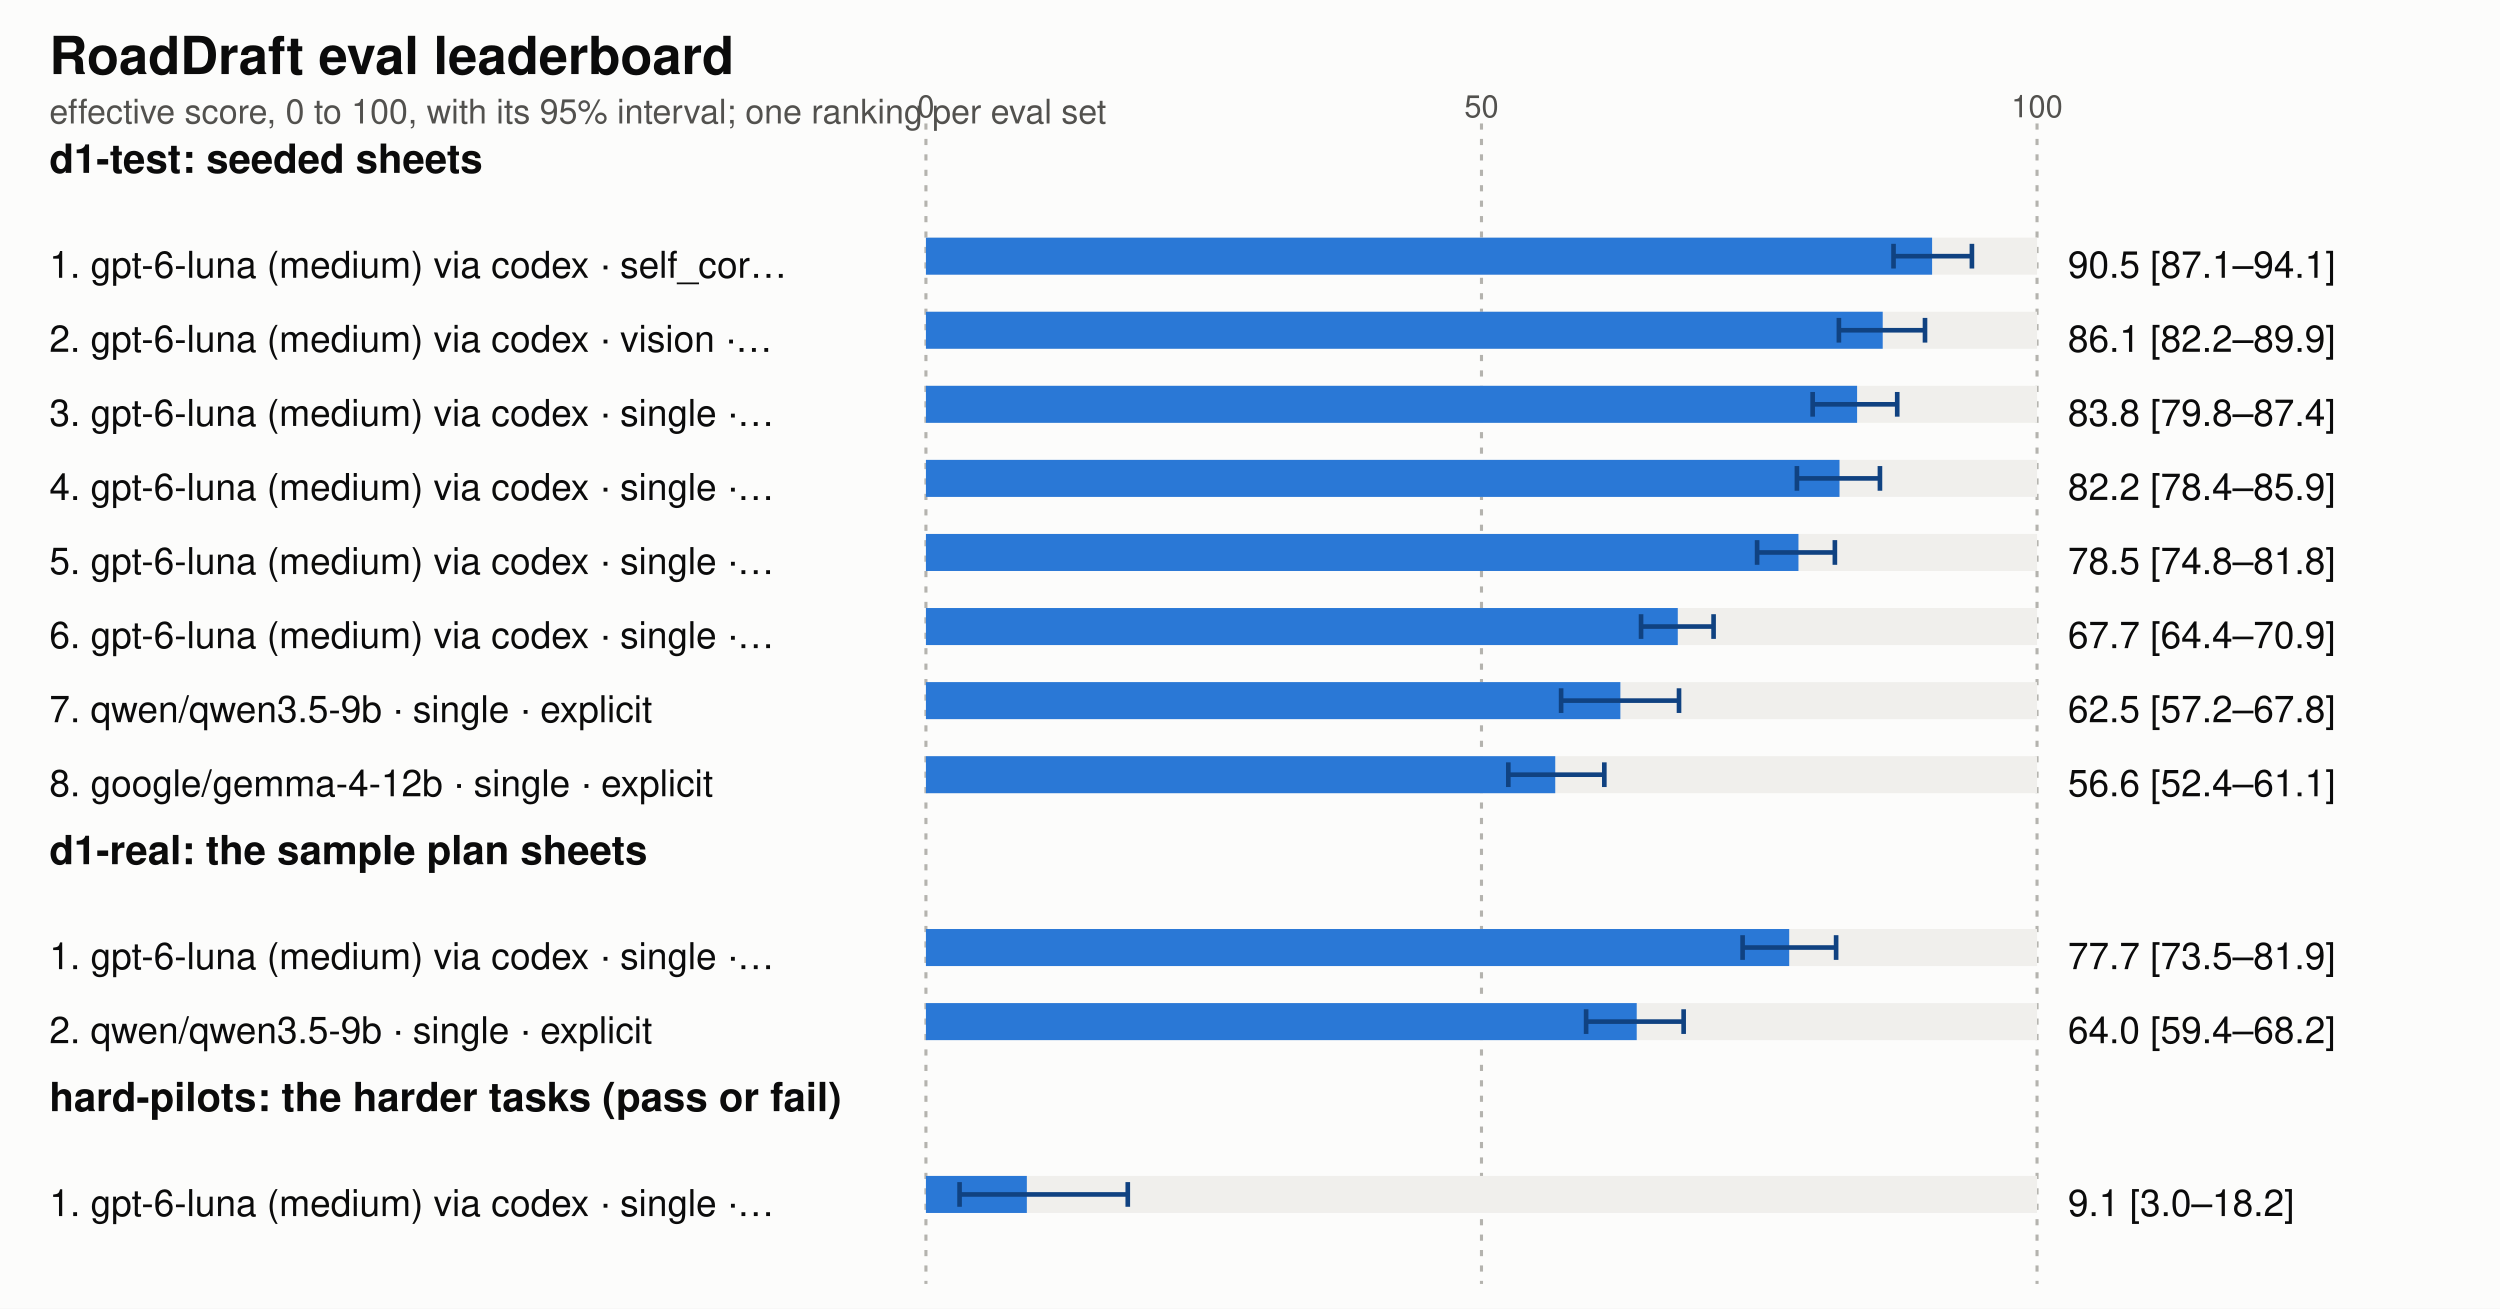
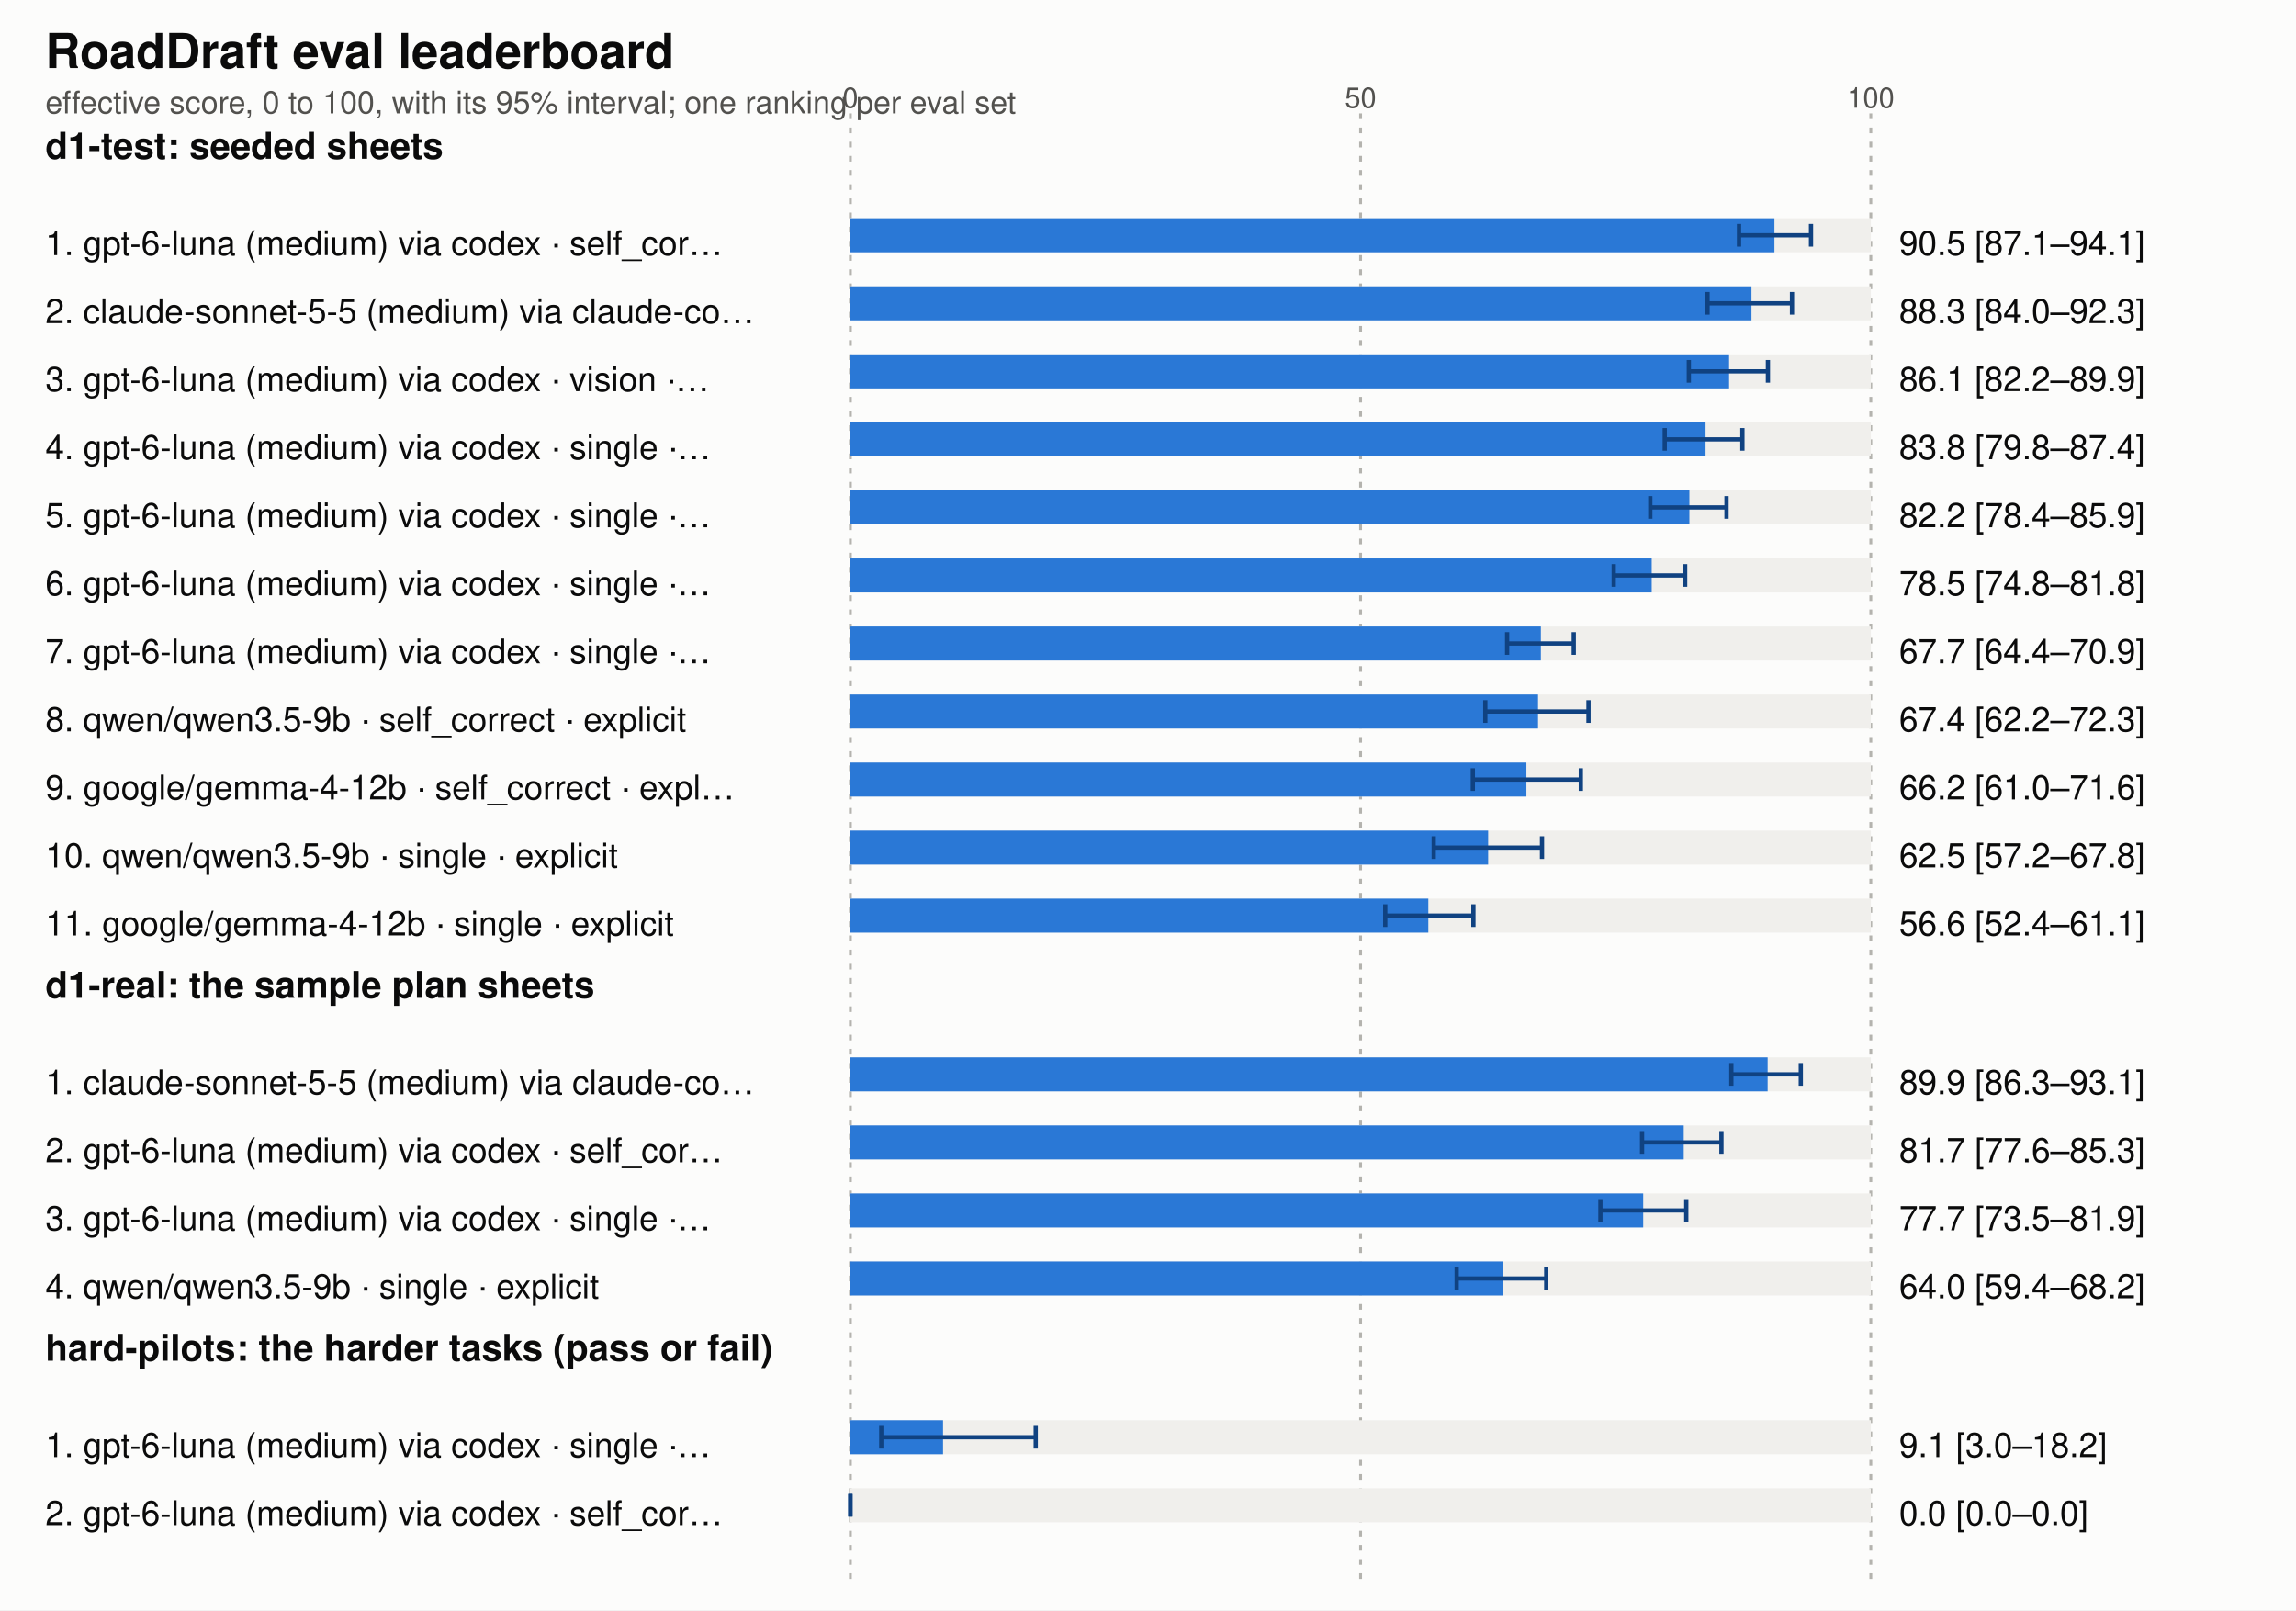
- <svg xmlns="http://www.w3.org/2000/svg" viewBox="0 0 810 424" width="810" height="424" role="img" aria-labelledby="title">
+ <svg xmlns="http://www.w3.org/2000/svg" viewBox="0 0 810 568" width="810" height="568" role="img" aria-labelledby="title">
  <style>
text { font-family: -apple-system, 'Segoe UI', Helvetica, Arial, sans-serif; }
.bg { fill: #fcfcfb; } .ink { fill: #0b0b0b; } .ink2 { fill: #52514e; } .rule { stroke: #b4b3ae; }
.track { fill: #f0efec; } .bar { fill: #2a78d6; } .ci { stroke: #104281; stroke-width: 1.5; }
@media (prefers-color-scheme: dark) {
  .bg { fill: #1a1a19; } .ink { fill: #ffffff; } .ink2 { fill: #c3c2b7; } .rule { stroke: #6b6a65; }
  .track { fill: #383835; } .bar { fill: #3987e5; } .ci { stroke: #b7d3f6; }
}
</style>
-   <rect class="bg" width="810" height="424" />
+   <rect class="bg" width="810" height="568" />
  <text class="ink" x="16" y="24" font-size="17" font-weight="600">RoadDraft eval leaderboard</text>
  <text class="ink2" x="16" y="40" font-size="11">effective score, 0 to 100, with its 95% interval; one ranking per eval set</text>
-   <line class="rule" x1="300" y1="40" x2="300" y2="416" stroke-dasharray="2 3" />
-   <line class="rule" x1="480" y1="40" x2="480" y2="416" stroke-dasharray="2 3" />
-   <line class="rule" x1="660" y1="40" x2="660" y2="416" stroke-dasharray="2 3" />
+   <line class="rule" x1="300" y1="40" x2="300" y2="560" stroke-dasharray="2 3" />
+   <line class="rule" x1="480" y1="40" x2="480" y2="560" stroke-dasharray="2 3" />
+   <line class="rule" x1="660" y1="40" x2="660" y2="560" stroke-dasharray="2 3" />
  <text class="ink2" x="300" y="38" font-size="10" text-anchor="middle">0</text>
  <text class="ink2" x="480" y="38" font-size="10" text-anchor="middle">50</text>
  <text class="ink2" x="660" y="38" font-size="10" text-anchor="middle">100</text>
  <text class="ink" x="16" y="56" font-size="13" font-weight="600">d1-test: seeded sheets</text>
  <text class="ink" x="16" y="90" font-size="12">1. gpt-6-luna (medium) via codex · self_cor…</text>
  <rect class="track" x="300" y="77" width="360" height="12" />
  <rect class="bar" x="300" y="77" width="326.0" height="12" />
  <line class="ci" x1="613.5" y1="83" x2="638.9" y2="83" />
  <line class="ci" x1="613.5" y1="79" x2="613.5" y2="87" />
  <line class="ci" x1="638.9" y1="79" x2="638.9" y2="87" />
  <text class="ink" x="670" y="90" font-size="12">90.5 [87.1–94.1]</text>
-   <text class="ink" x="16" y="114" font-size="12">2. gpt-6-luna (medium) via codex · vision ·…</text>
+   <text class="ink" x="16" y="114" font-size="12">2. claude-sonnet-5-5 (medium) via claude-co…</text>
  <rect class="track" x="300" y="101" width="360" height="12" />
-   <rect class="bar" x="300" y="101" width="310.0" height="12" />
-   <line class="ci" x1="595.8" y1="107" x2="623.7" y2="107" />
-   <line class="ci" x1="595.8" y1="103" x2="595.8" y2="111" />
-   <line class="ci" x1="623.7" y1="103" x2="623.7" y2="111" />
-   <text class="ink" x="670" y="114" font-size="12">86.1 [82.2–89.9]</text>
-   <text class="ink" x="16" y="138" font-size="12">3. gpt-6-luna (medium) via codex · single ·…</text>
+   <rect class="bar" x="300" y="101" width="317.9" height="12" />
+   <line class="ci" x1="602.4" y1="107" x2="632.2" y2="107" />
+   <line class="ci" x1="602.4" y1="103" x2="602.4" y2="111" />
+   <line class="ci" x1="632.2" y1="103" x2="632.2" y2="111" />
+   <text class="ink" x="670" y="114" font-size="12">88.3 [84.0–92.3]</text>
+   <text class="ink" x="16" y="138" font-size="12">3. gpt-6-luna (medium) via codex · vision ·…</text>
  <rect class="track" x="300" y="125" width="360" height="12" />
-   <rect class="bar" x="300" y="125" width="301.7" height="12" />
-   <line class="ci" x1="587.3" y1="131" x2="614.7" y2="131" />
-   <line class="ci" x1="587.3" y1="127" x2="587.3" y2="135" />
-   <line class="ci" x1="614.7" y1="127" x2="614.7" y2="135" />
-   <text class="ink" x="670" y="138" font-size="12">83.8 [79.8–87.4]</text>
+   <rect class="bar" x="300" y="125" width="310.0" height="12" />
+   <line class="ci" x1="595.8" y1="131" x2="623.7" y2="131" />
+   <line class="ci" x1="595.8" y1="127" x2="595.8" y2="135" />
+   <line class="ci" x1="623.7" y1="127" x2="623.7" y2="135" />
+   <text class="ink" x="670" y="138" font-size="12">86.1 [82.2–89.9]</text>
  <text class="ink" x="16" y="162" font-size="12">4. gpt-6-luna (medium) via codex · single ·…</text>
  <rect class="track" x="300" y="149" width="360" height="12" />
-   <rect class="bar" x="300" y="149" width="296.0" height="12" />
-   <line class="ci" x1="582.2" y1="155" x2="609.1" y2="155" />
-   <line class="ci" x1="582.2" y1="151" x2="582.2" y2="159" />
-   <line class="ci" x1="609.1" y1="151" x2="609.1" y2="159" />
-   <text class="ink" x="670" y="162" font-size="12">82.2 [78.4–85.9]</text>
+   <rect class="bar" x="300" y="149" width="301.7" height="12" />
+   <line class="ci" x1="587.3" y1="155" x2="614.7" y2="155" />
+   <line class="ci" x1="587.3" y1="151" x2="587.3" y2="159" />
+   <line class="ci" x1="614.7" y1="151" x2="614.7" y2="159" />
+   <text class="ink" x="670" y="162" font-size="12">83.8 [79.8–87.4]</text>
  <text class="ink" x="16" y="186" font-size="12">5. gpt-6-luna (medium) via codex · single ·…</text>
  <rect class="track" x="300" y="173" width="360" height="12" />
-   <rect class="bar" x="300" y="173" width="282.7" height="12" />
-   <line class="ci" x1="569.3" y1="179" x2="594.5" y2="179" />
-   <line class="ci" x1="569.3" y1="175" x2="569.3" y2="183" />
-   <line class="ci" x1="594.5" y1="175" x2="594.5" y2="183" />
-   <text class="ink" x="670" y="186" font-size="12">78.5 [74.8–81.8]</text>
+   <rect class="bar" x="300" y="173" width="296.0" height="12" />
+   <line class="ci" x1="582.2" y1="179" x2="609.1" y2="179" />
+   <line class="ci" x1="582.2" y1="175" x2="582.2" y2="183" />
+   <line class="ci" x1="609.1" y1="175" x2="609.1" y2="183" />
+   <text class="ink" x="670" y="186" font-size="12">82.2 [78.4–85.9]</text>
  <text class="ink" x="16" y="210" font-size="12">6. gpt-6-luna (medium) via codex · single ·…</text>
  <rect class="track" x="300" y="197" width="360" height="12" />
-   <rect class="bar" x="300" y="197" width="243.6" height="12" />
-   <line class="ci" x1="531.7" y1="203" x2="555.2" y2="203" />
-   <line class="ci" x1="531.7" y1="199" x2="531.7" y2="207" />
-   <line class="ci" x1="555.2" y1="199" x2="555.2" y2="207" />
-   <text class="ink" x="670" y="210" font-size="12">67.7 [64.4–70.9]</text>
-   <text class="ink" x="16" y="234" font-size="12">7. qwen/qwen3.5-9b · single · explicit</text>
+   <rect class="bar" x="300" y="197" width="282.7" height="12" />
+   <line class="ci" x1="569.3" y1="203" x2="594.5" y2="203" />
+   <line class="ci" x1="569.3" y1="199" x2="569.3" y2="207" />
+   <line class="ci" x1="594.5" y1="199" x2="594.5" y2="207" />
+   <text class="ink" x="670" y="210" font-size="12">78.5 [74.8–81.8]</text>
+   <text class="ink" x="16" y="234" font-size="12">7. gpt-6-luna (medium) via codex · single ·…</text>
  <rect class="track" x="300" y="221" width="360" height="12" />
-   <rect class="bar" x="300" y="221" width="225.0" height="12" />
-   <line class="ci" x1="505.8" y1="227" x2="544.0" y2="227" />
-   <line class="ci" x1="505.8" y1="223" x2="505.8" y2="231" />
-   <line class="ci" x1="544.0" y1="223" x2="544.0" y2="231" />
-   <text class="ink" x="670" y="234" font-size="12">62.5 [57.2–67.8]</text>
-   <text class="ink" x="16" y="258" font-size="12">8. google/gemma-4-12b · single · explicit</text>
+   <rect class="bar" x="300" y="221" width="243.6" height="12" />
+   <line class="ci" x1="531.7" y1="227" x2="555.2" y2="227" />
+   <line class="ci" x1="531.7" y1="223" x2="531.7" y2="231" />
+   <line class="ci" x1="555.2" y1="223" x2="555.2" y2="231" />
+   <text class="ink" x="670" y="234" font-size="12">67.7 [64.4–70.9]</text>
+   <text class="ink" x="16" y="258" font-size="12">8. qwen/qwen3.5-9b · self_correct · explicit</text>
  <rect class="track" x="300" y="245" width="360" height="12" />
-   <rect class="bar" x="300" y="245" width="203.9" height="12" />
-   <line class="ci" x1="488.7" y1="251" x2="519.8" y2="251" />
-   <line class="ci" x1="488.7" y1="247" x2="488.7" y2="255" />
-   <line class="ci" x1="519.8" y1="247" x2="519.8" y2="255" />
-   <text class="ink" x="670" y="258" font-size="12">56.6 [52.4–61.1]</text>
-   <text class="ink" x="16" y="280" font-size="13" font-weight="600">d1-real: the sample plan sheets</text>
-   <text class="ink" x="16" y="314" font-size="12">1. gpt-6-luna (medium) via codex · single ·…</text>
-   <rect class="track" x="300" y="301" width="360" height="12" />
-   <rect class="bar" x="300" y="301" width="279.7" height="12" />
-   <line class="ci" x1="564.6" y1="307" x2="594.9" y2="307" />
-   <line class="ci" x1="564.6" y1="303" x2="564.6" y2="311" />
-   <line class="ci" x1="594.9" y1="303" x2="594.9" y2="311" />
-   <text class="ink" x="670" y="314" font-size="12">77.7 [73.5–81.9]</text>
-   <text class="ink" x="16" y="338" font-size="12">2. qwen/qwen3.5-9b · single · explicit</text>
-   <rect class="track" x="300" y="325" width="360" height="12" />
-   <rect class="bar" x="300" y="325" width="230.3" height="12" />
-   <line class="ci" x1="513.9" y1="331" x2="545.5" y2="331" />
-   <line class="ci" x1="513.9" y1="327" x2="513.9" y2="335" />
-   <line class="ci" x1="545.5" y1="327" x2="545.5" y2="335" />
-   <text class="ink" x="670" y="338" font-size="12">64.0 [59.4–68.2]</text>
-   <text class="ink" x="16" y="360" font-size="13" font-weight="600">hard-pilots: the harder tasks (pass or fail)</text>
-   <text class="ink" x="16" y="394" font-size="12">1. gpt-6-luna (medium) via codex · single ·…</text>
-   <rect class="track" x="300" y="381" width="360" height="12" />
-   <rect class="bar" x="300" y="381" width="32.7" height="12" />
-   <line class="ci" x1="310.9" y1="387" x2="365.4" y2="387" />
-   <line class="ci" x1="310.9" y1="383" x2="310.9" y2="391" />
-   <line class="ci" x1="365.4" y1="383" x2="365.4" y2="391" />
-   <text class="ink" x="670" y="394" font-size="12">9.1 [3.0–18.2]</text>
+   <rect class="bar" x="300" y="245" width="242.6" height="12" />
+   <line class="ci" x1="524.0" y1="251" x2="560.4" y2="251" />
+   <line class="ci" x1="524.0" y1="247" x2="524.0" y2="255" />
+   <line class="ci" x1="560.4" y1="247" x2="560.4" y2="255" />
+   <text class="ink" x="670" y="258" font-size="12">67.4 [62.2–72.3]</text>
+   <text class="ink" x="16" y="282" font-size="12">9. google/gemma-4-12b · self_correct · expl…</text>
+   <rect class="track" x="300" y="269" width="360" height="12" />
+   <rect class="bar" x="300" y="269" width="238.5" height="12" />
+   <line class="ci" x1="519.6" y1="275" x2="557.7" y2="275" />
+   <line class="ci" x1="519.6" y1="271" x2="519.6" y2="279" />
+   <line class="ci" x1="557.7" y1="271" x2="557.7" y2="279" />
+   <text class="ink" x="670" y="282" font-size="12">66.2 [61.0–71.6]</text>
+   <text class="ink" x="16" y="306" font-size="12">10. qwen/qwen3.5-9b · single · explicit</text>
+   <rect class="track" x="300" y="293" width="360" height="12" />
+   <rect class="bar" x="300" y="293" width="225.0" height="12" />
+   <line class="ci" x1="505.8" y1="299" x2="544.0" y2="299" />
+   <line class="ci" x1="505.8" y1="295" x2="505.8" y2="303" />
+   <line class="ci" x1="544.0" y1="295" x2="544.0" y2="303" />
+   <text class="ink" x="670" y="306" font-size="12">62.5 [57.2–67.8]</text>
+   <text class="ink" x="16" y="330" font-size="12">11. google/gemma-4-12b · single · explicit</text>
+   <rect class="track" x="300" y="317" width="360" height="12" />
+   <rect class="bar" x="300" y="317" width="203.9" height="12" />
+   <line class="ci" x1="488.7" y1="323" x2="519.8" y2="323" />
+   <line class="ci" x1="488.7" y1="319" x2="488.7" y2="327" />
+   <line class="ci" x1="519.8" y1="319" x2="519.8" y2="327" />
+   <text class="ink" x="670" y="330" font-size="12">56.6 [52.4–61.1]</text>
+   <text class="ink" x="16" y="352" font-size="13" font-weight="600">d1-real: the sample plan sheets</text>
+   <text class="ink" x="16" y="386" font-size="12">1. claude-sonnet-5-5 (medium) via claude-co…</text>
+   <rect class="track" x="300" y="373" width="360" height="12" />
+   <rect class="bar" x="300" y="373" width="323.6" height="12" />
+   <line class="ci" x1="610.8" y1="379" x2="635.3" y2="379" />
+   <line class="ci" x1="610.8" y1="375" x2="610.8" y2="383" />
+   <line class="ci" x1="635.3" y1="375" x2="635.3" y2="383" />
+   <text class="ink" x="670" y="386" font-size="12">89.9 [86.3–93.1]</text>
+   <text class="ink" x="16" y="410" font-size="12">2. gpt-6-luna (medium) via codex · self_cor…</text>
+   <rect class="track" x="300" y="397" width="360" height="12" />
+   <rect class="bar" x="300" y="397" width="294.0" height="12" />
+   <line class="ci" x1="579.3" y1="403" x2="607.3" y2="403" />
+   <line class="ci" x1="579.3" y1="399" x2="579.3" y2="407" />
+   <line class="ci" x1="607.3" y1="399" x2="607.3" y2="407" />
+   <text class="ink" x="670" y="410" font-size="12">81.7 [77.6–85.3]</text>
+   <text class="ink" x="16" y="434" font-size="12">3. gpt-6-luna (medium) via codex · single ·…</text>
+   <rect class="track" x="300" y="421" width="360" height="12" />
+   <rect class="bar" x="300" y="421" width="279.7" height="12" />
+   <line class="ci" x1="564.6" y1="427" x2="594.9" y2="427" />
+   <line class="ci" x1="564.6" y1="423" x2="564.6" y2="431" />
+   <line class="ci" x1="594.9" y1="423" x2="594.9" y2="431" />
+   <text class="ink" x="670" y="434" font-size="12">77.7 [73.5–81.9]</text>
+   <text class="ink" x="16" y="458" font-size="12">4. qwen/qwen3.5-9b · single · explicit</text>
+   <rect class="track" x="300" y="445" width="360" height="12" />
+   <rect class="bar" x="300" y="445" width="230.3" height="12" />
+   <line class="ci" x1="513.9" y1="451" x2="545.5" y2="451" />
+   <line class="ci" x1="513.9" y1="447" x2="513.9" y2="455" />
+   <line class="ci" x1="545.5" y1="447" x2="545.5" y2="455" />
+   <text class="ink" x="670" y="458" font-size="12">64.0 [59.4–68.2]</text>
+   <text class="ink" x="16" y="480" font-size="13" font-weight="600">hard-pilots: the harder tasks (pass or fail)</text>
+   <text class="ink" x="16" y="514" font-size="12">1. gpt-6-luna (medium) via codex · single ·…</text>
+   <rect class="track" x="300" y="501" width="360" height="12" />
+   <rect class="bar" x="300" y="501" width="32.7" height="12" />
+   <line class="ci" x1="310.9" y1="507" x2="365.4" y2="507" />
+   <line class="ci" x1="310.9" y1="503" x2="310.9" y2="511" />
+   <line class="ci" x1="365.4" y1="503" x2="365.4" y2="511" />
+   <text class="ink" x="670" y="514" font-size="12">9.1 [3.0–18.2]</text>
+   <text class="ink" x="16" y="538" font-size="12">2. gpt-6-luna (medium) via codex · self_cor…</text>
+   <rect class="track" x="300" y="525" width="360" height="12" />
+   <rect class="bar" x="300" y="525" width="0.0" height="12" />
+   <line class="ci" x1="300.0" y1="531" x2="300.0" y2="531" />
+   <line class="ci" x1="300.0" y1="527" x2="300.0" y2="535" />
+   <line class="ci" x1="300.0" y1="527" x2="300.0" y2="535" />
+   <text class="ink" x="670" y="538" font-size="12">0.0 [0.0–0.0]</text>
</svg>
